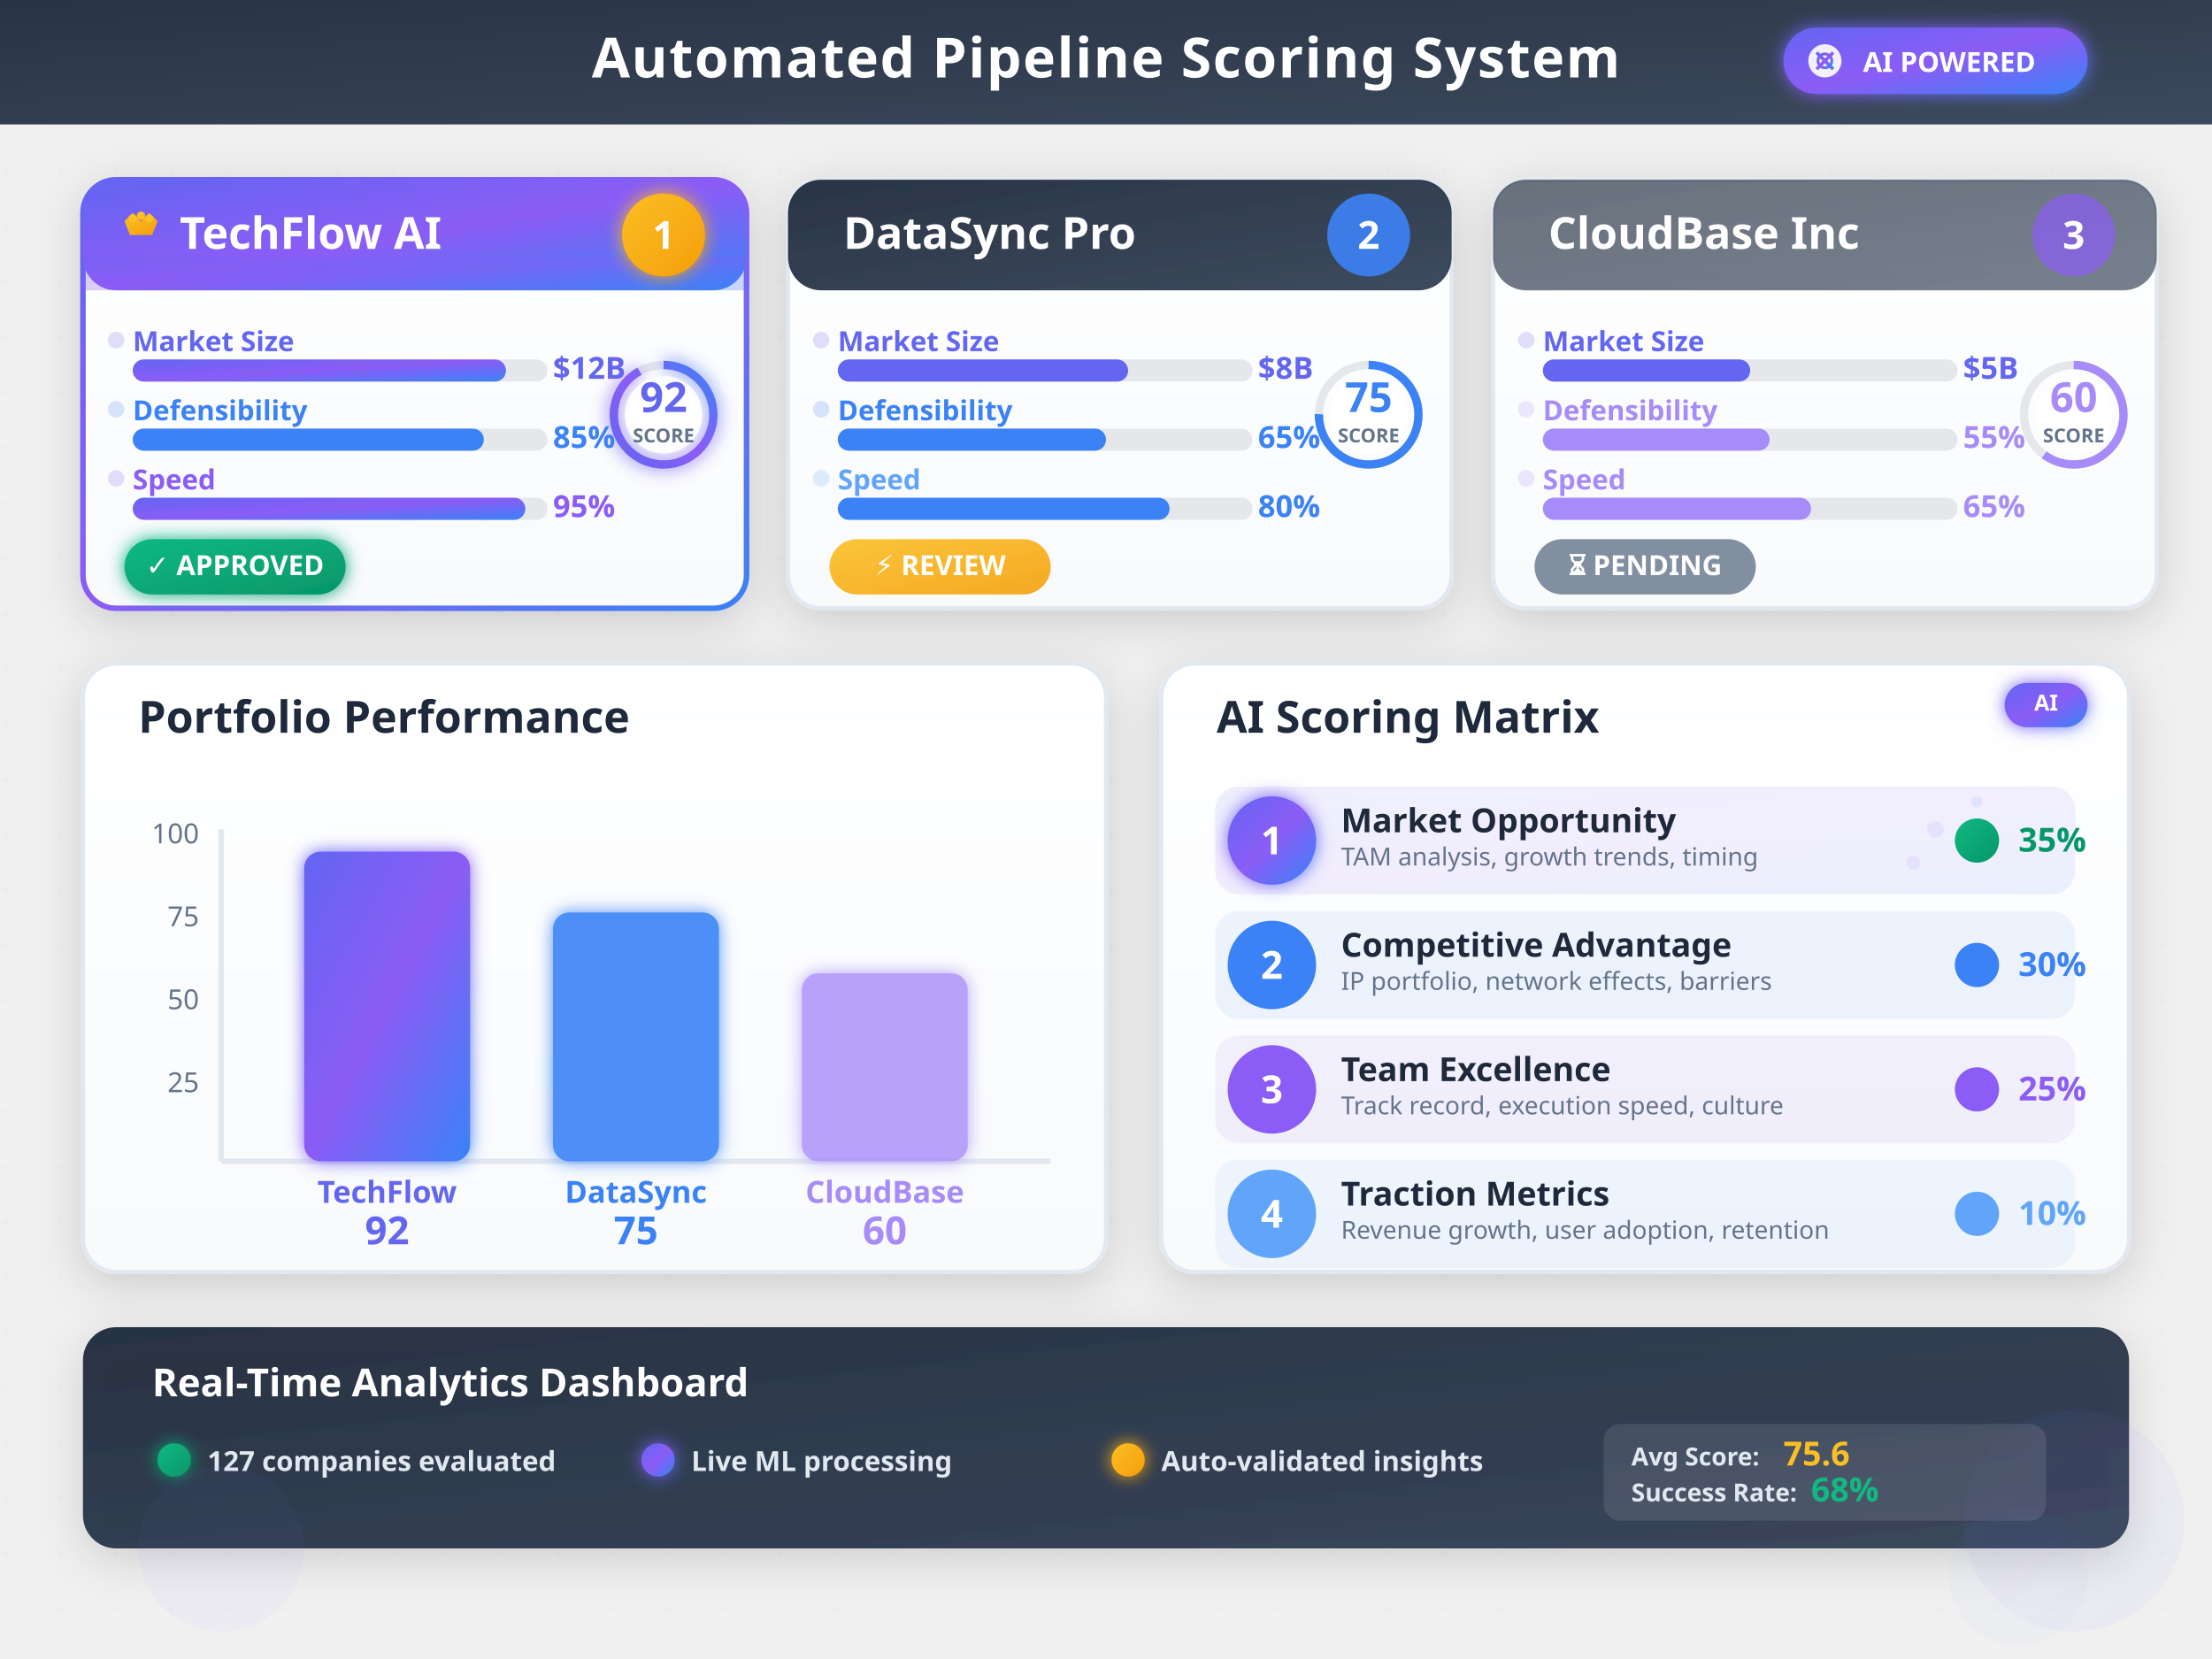
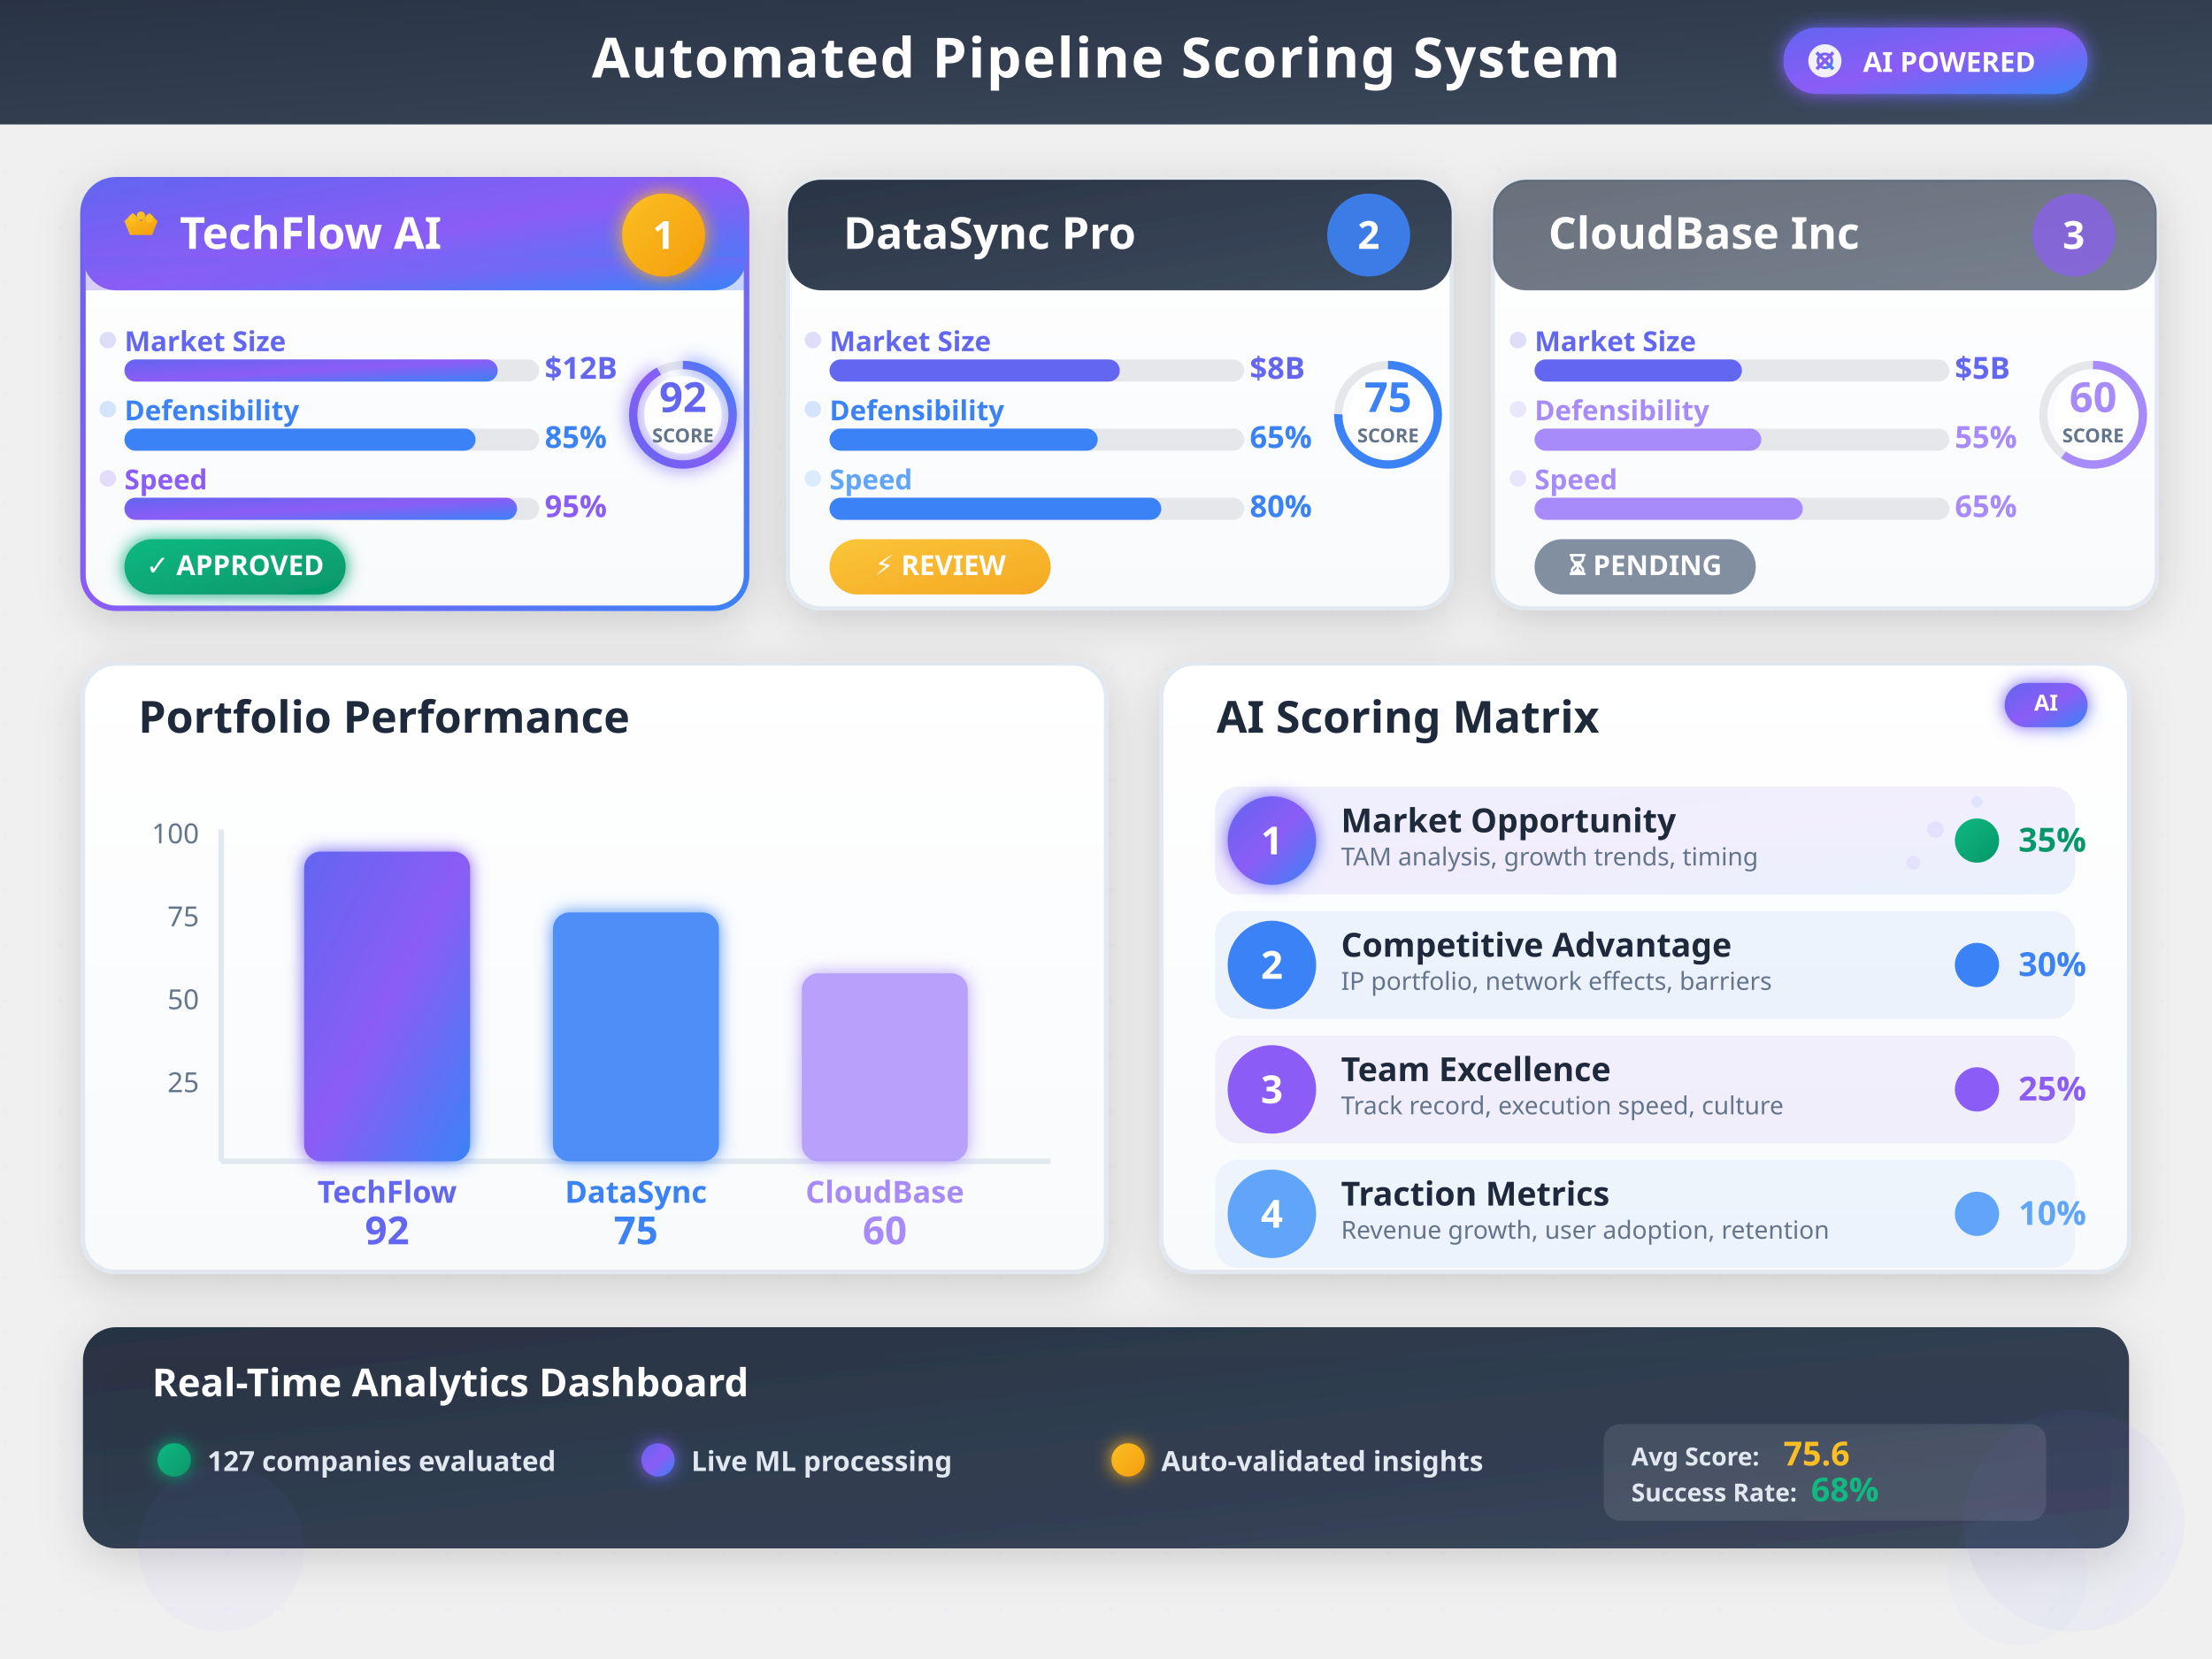
<svg xmlns="http://www.w3.org/2000/svg" width="800" height="600" viewBox="0 0 800 600" style="background: linear-gradient(135deg, #f8fafc 0%, #f1f5f9 100%);">
  <defs>
    <linearGradient id="purpleBlue" x1="0%" y1="0%" x2="100%" y2="100%">
      <stop offset="0%" style="stop-color:#6366f1;stop-opacity:1" />
      <stop offset="50%" style="stop-color:#8b5cf6;stop-opacity:1" />
      <stop offset="100%" style="stop-color:#3b82f6;stop-opacity:1" />
    </linearGradient>
    <linearGradient id="goldGradient" x1="0%" y1="0%" x2="100%" y2="100%">
      <stop offset="0%" style="stop-color:#fbbf24;stop-opacity:1" />
      <stop offset="100%" style="stop-color:#f59e0b;stop-opacity:1" />
    </linearGradient>
    <linearGradient id="greenGradient" x1="0%" y1="0%" x2="100%" y2="100%">
      <stop offset="0%" style="stop-color:#10b981;stop-opacity:1" />
      <stop offset="100%" style="stop-color:#059669;stop-opacity:1" />
    </linearGradient>
    <linearGradient id="cardGradient" x1="0%" y1="0%" x2="0%" y2="100%">
      <stop offset="0%" style="stop-color:#ffffff;stop-opacity:1" />
      <stop offset="100%" style="stop-color:#f8fafc;stop-opacity:1" />
    </linearGradient>
    <linearGradient id="headerGradient" x1="0%" y1="0%" x2="100%" y2="100%">
      <stop offset="0%" style="stop-color:#1e293b;stop-opacity:0.95" />
      <stop offset="100%" style="stop-color:#334155;stop-opacity:0.95" />
    </linearGradient>
    <filter id="cardShadow" x="-50%" y="-50%" width="200%" height="200%">
      <feGaussianBlur in="SourceAlpha" stdDeviation="8" />
      <feOffset dx="0" dy="4" result="offsetblur" />
      <feComponentTransfer>
        <feFuncA type="linear" slope="0.15" />
      </feComponentTransfer>
      <feMerge>
        <feMergeNode />
        <feMergeNode in="SourceGraphic" />
      </feMerge>
    </filter>
    <filter id="glowEffect" x="-50%" y="-50%" width="200%" height="200%">
      <feGaussianBlur in="SourceGraphic" stdDeviation="3" result="coloredBlur" />
      <feMerge>
        <feMergeNode in="coloredBlur" />
        <feMergeNode in="SourceGraphic" />
      </feMerge>
    </filter>
    <filter id="innerShadow" x="-50%" y="-50%" width="200%" height="200%">
      <feGaussianBlur in="SourceGraphic" stdDeviation="2" />
      <feOffset dx="0" dy="2" />
      <feComposite operator="over" />
    </filter>
    <pattern id="dots" x="0" y="0" width="20" height="20" patternUnits="userSpaceOnUse">
      <circle cx="2" cy="2" r="1" fill="#e2e8f0" opacity="0.3" />
    </pattern>
  </defs>
  <rect width="800" height="600" fill="url(#dots)" />
  <rect x="0" y="0" width="800" height="45" fill="url(#headerGradient)" />
  <text x="400" y="28" font-family="'Segoe UI', system-ui, -apple-system, sans-serif" font-size="20" font-weight="700" fill="white" text-anchor="middle" letter-spacing="0.5px">
    Automated Pipeline Scoring System
  </text>
  <g transform="translate(680, 22)">
    <rect x="-35" y="-12" width="110" height="24" rx="12" fill="url(#purpleBlue)" filter="url(#glowEffect)" />
    <circle cx="-20" cy="0" r="6" fill="white" opacity="0.9" />
    <path d="M -23,-3 L -17,3 M -23,3 L -17,-3" stroke="url(#purpleBlue)" stroke-width="1.2" fill="none" />
    <circle cx="-20" cy="0" r="2.5" fill="none" stroke="url(#purpleBlue)" stroke-width="1" />
    <text x="25" y="4" font-family="'Segoe UI', system-ui, sans-serif" font-size="10" font-weight="600" fill="white" text-anchor="middle">AI POWERED</text>
  </g>
  <g transform="translate(30, 65)" filter="url(#cardShadow)">
    <rect width="240" height="155" rx="12" fill="url(#cardGradient)" stroke="url(#purpleBlue)" stroke-width="2" />
    <rect width="240" height="40" rx="12" fill="url(#purpleBlue)" />
    <rect x="0" y="28" width="240" height="12" fill="url(#purpleBlue)" opacity="0.3" />
    <g transform="translate(15, 20)">
      <path d="M 0,-5 L 3,-8 L 6,-5 L 9,-8 L 12,-5 L 10,0 L 2,0 Z" fill="url(#goldGradient)" />
      <circle cx="3" cy="-6" r="1.5" fill="#fbbf24" />
      <circle cx="6" cy="-7" r="1.5" fill="#fbbf24" />
      <circle cx="9" cy="-6" r="1.5" fill="#fbbf24" />
    </g>
    <text x="35" y="25" font-family="'Segoe UI', system-ui, sans-serif" font-size="16" font-weight="700" fill="white">
      TechFlow AI
    </text>
    <g transform="translate(210, 20)">
      <circle cx="0" cy="0" r="15" fill="url(#goldGradient)" filter="url(#glowEffect)" />
      <text x="0" y="5" font-family="'Segoe UI', system-ui, sans-serif" font-size="14" font-weight="800" fill="white" text-anchor="middle">1</text>
    </g>
-     <g transform="translate(210, 85)">
+     <g transform="translate(217, 85)">
      <circle cx="0" cy="0" r="18" fill="none" stroke="#e5e7eb" stroke-width="3" />
      <circle cx="0" cy="0" r="18" fill="none" stroke="url(#purpleBlue)" stroke-width="3" stroke-dasharray="113" stroke-dashoffset="9" transform="rotate(-90)" filter="url(#glowEffect)" />
      <circle cx="0" cy="0" r="14" fill="white" opacity="0.9" />
      <text x="0" y="-1" font-family="'Segoe UI', system-ui, sans-serif" font-size="15" font-weight="800" fill="#6366f1" text-anchor="middle">92</text>
      <text x="0" y="10" font-family="'Segoe UI', system-ui, sans-serif" font-size="7" font-weight="600" fill="#64748b" text-anchor="middle">SCORE</text>
    </g>
-     <g transform="translate(9, 55)">
+     <g transform="translate(6, 55)">
      <circle cx="3" cy="3" r="3" fill="#6366f1" opacity="0.2" />
      <text x="9" y="7" font-family="'Segoe UI', system-ui, sans-serif" font-size="10" font-weight="600" fill="#6366f1">Market Size</text>
      <rect x="9" y="10" width="150" height="8" rx="4" fill="#e5e7eb" />
      <rect x="9" y="10" width="135" height="8" rx="4" fill="url(#purpleBlue)" />
      <text x="161" y="17" font-family="'Segoe UI', system-ui, sans-serif" font-size="11" font-weight="700" fill="#6366f1">$12B</text>
      <circle cx="3" cy="28" r="3" fill="#3b82f6" opacity="0.2" />
      <text x="9" y="32" font-family="'Segoe UI', system-ui, sans-serif" font-size="10" font-weight="600" fill="#3b82f6">Defensibility</text>
      <rect x="9" y="35" width="150" height="8" rx="4" fill="#e5e7eb" />
      <rect x="9" y="35" width="127" height="8" rx="4" fill="#3b82f6" />
      <text x="161" y="42" font-family="'Segoe UI', system-ui, sans-serif" font-size="11" font-weight="700" fill="#3b82f6">85%</text>
      <circle cx="3" cy="53" r="3" fill="#8b5cf6" opacity="0.2" />
      <text x="9" y="57" font-family="'Segoe UI', system-ui, sans-serif" font-size="10" font-weight="600" fill="#8b5cf6">Speed</text>
      <rect x="9" y="60" width="150" height="8" rx="4" fill="#e5e7eb" />
      <rect x="9" y="60" width="142" height="8" rx="4" fill="url(#purpleBlue)" />
      <text x="161" y="67" font-family="'Segoe UI', system-ui, sans-serif" font-size="11" font-weight="700" fill="#8b5cf6">95%</text>
    </g>
    <rect x="15" y="130" width="80" height="20" rx="10" fill="url(#greenGradient)" filter="url(#glowEffect)" />
    <text x="55" y="143" font-family="'Segoe UI', system-ui, sans-serif" font-size="10" font-weight="700" fill="white" text-anchor="middle">✓ APPROVED</text>
  </g>
  <g transform="translate(285, 65)" filter="url(#cardShadow)">
    <rect width="240" height="155" rx="12" fill="url(#cardGradient)" stroke="#e2e8f0" stroke-width="1.5" />
    <rect width="240" height="40" rx="12" fill="url(#headerGradient)" />
    <text x="20" y="25" font-family="'Segoe UI', system-ui, sans-serif" font-size="16" font-weight="600" fill="white">
      DataSync Pro
    </text>
    <g transform="translate(210, 20)">
      <circle cx="0" cy="0" r="15" fill="#3b82f6" opacity="0.9" />
      <text x="0" y="5" font-family="'Segoe UI', system-ui, sans-serif" font-size="14" font-weight="700" fill="white" text-anchor="middle">2</text>
    </g>
-     <g transform="translate(210, 85)">
+     <g transform="translate(217, 85)">
      <circle cx="0" cy="0" r="18" fill="none" stroke="#e5e7eb" stroke-width="3" />
      <circle cx="0" cy="0" r="18" fill="none" stroke="#3b82f6" stroke-width="3" stroke-dasharray="113" stroke-dashoffset="28" transform="rotate(-90)" />
      <circle cx="0" cy="0" r="14" fill="white" opacity="0.9" />
      <text x="0" y="-1" font-family="'Segoe UI', system-ui, sans-serif" font-size="15" font-weight="800" fill="#3b82f6" text-anchor="middle">75</text>
      <text x="0" y="10" font-family="'Segoe UI', system-ui, sans-serif" font-size="7" font-weight="600" fill="#64748b" text-anchor="middle">SCORE</text>
    </g>
-     <g transform="translate(9, 55)">
+     <g transform="translate(6, 55)">
      <circle cx="3" cy="3" r="3" fill="#6366f1" opacity="0.2" />
      <text x="9" y="7" font-family="'Segoe UI', system-ui, sans-serif" font-size="10" font-weight="600" fill="#6366f1">Market Size</text>
      <rect x="9" y="10" width="150" height="8" rx="4" fill="#e5e7eb" />
      <rect x="9" y="10" width="105" height="8" rx="4" fill="#6366f1" />
      <text x="161" y="17" font-family="'Segoe UI', system-ui, sans-serif" font-size="11" font-weight="700" fill="#6366f1">$8B</text>
      <circle cx="3" cy="28" r="3" fill="#3b82f6" opacity="0.2" />
      <text x="9" y="32" font-family="'Segoe UI', system-ui, sans-serif" font-size="10" font-weight="600" fill="#3b82f6">Defensibility</text>
      <rect x="9" y="35" width="150" height="8" rx="4" fill="#e5e7eb" />
      <rect x="9" y="35" width="97" height="8" rx="4" fill="#3b82f6" />
      <text x="161" y="42" font-family="'Segoe UI', system-ui, sans-serif" font-size="11" font-weight="700" fill="#3b82f6">65%</text>
      <circle cx="3" cy="53" r="3" fill="#60a5fa" opacity="0.2" />
      <text x="9" y="57" font-family="'Segoe UI', system-ui, sans-serif" font-size="10" font-weight="600" fill="#60a5fa">Speed</text>
      <rect x="9" y="60" width="150" height="8" rx="4" fill="#e5e7eb" />
      <rect x="9" y="60" width="120" height="8" rx="4" fill="#3b82f6" />
      <text x="161" y="67" font-family="'Segoe UI', system-ui, sans-serif" font-size="11" font-weight="700" fill="#3b82f6">80%</text>
    </g>
    <rect x="15" y="130" width="80" height="20" rx="10" fill="url(#goldGradient)" opacity="0.9" />
    <text x="55" y="143" font-family="'Segoe UI', system-ui, sans-serif" font-size="10" font-weight="700" fill="white" text-anchor="middle">⚡ REVIEW</text>
  </g>
  <g transform="translate(540, 65)" filter="url(#cardShadow)">
    <rect width="240" height="155" rx="12" fill="url(#cardGradient)" stroke="#e2e8f0" stroke-width="1.5" />
    <rect width="240" height="40" rx="12" fill="url(#headerGradient)" opacity="0.7" />
    <text x="20" y="25" font-family="'Segoe UI', system-ui, sans-serif" font-size="16" font-weight="600" fill="white">
      CloudBase Inc
    </text>
    <g transform="translate(210, 20)">
      <circle cx="0" cy="0" r="15" fill="#8b5cf6" opacity="0.7" />
      <text x="0" y="5" font-family="'Segoe UI', system-ui, sans-serif" font-size="14" font-weight="700" fill="white" text-anchor="middle">3</text>
    </g>
-     <g transform="translate(210, 85)">
+     <g transform="translate(217, 85)">
      <circle cx="0" cy="0" r="18" fill="none" stroke="#e5e7eb" stroke-width="3" />
      <circle cx="0" cy="0" r="18" fill="none" stroke="#a78bfa" stroke-width="3" stroke-dasharray="113" stroke-dashoffset="45" transform="rotate(-90)" />
      <circle cx="0" cy="0" r="14" fill="white" opacity="0.9" />
      <text x="0" y="-1" font-family="'Segoe UI', system-ui, sans-serif" font-size="15" font-weight="800" fill="#a78bfa" text-anchor="middle">60</text>
      <text x="0" y="10" font-family="'Segoe UI', system-ui, sans-serif" font-size="7" font-weight="600" fill="#64748b" text-anchor="middle">SCORE</text>
    </g>
-     <g transform="translate(9, 55)">
+     <g transform="translate(6, 55)">
      <circle cx="3" cy="3" r="3" fill="#6366f1" opacity="0.2" />
      <text x="9" y="7" font-family="'Segoe UI', system-ui, sans-serif" font-size="10" font-weight="600" fill="#6366f1">Market Size</text>
      <rect x="9" y="10" width="150" height="8" rx="4" fill="#e5e7eb" />
      <rect x="9" y="10" width="75" height="8" rx="4" fill="#6366f1" />
      <text x="161" y="17" font-family="'Segoe UI', system-ui, sans-serif" font-size="11" font-weight="700" fill="#6366f1">$5B</text>
      <circle cx="3" cy="28" r="3" fill="#a78bfa" opacity="0.2" />
      <text x="9" y="32" font-family="'Segoe UI', system-ui, sans-serif" font-size="10" font-weight="600" fill="#a78bfa">Defensibility</text>
      <rect x="9" y="35" width="150" height="8" rx="4" fill="#e5e7eb" />
      <rect x="9" y="35" width="82" height="8" rx="4" fill="#a78bfa" />
      <text x="161" y="42" font-family="'Segoe UI', system-ui, sans-serif" font-size="11" font-weight="700" fill="#a78bfa">55%</text>
      <circle cx="3" cy="53" r="3" fill="#a78bfa" opacity="0.2" />
      <text x="9" y="57" font-family="'Segoe UI', system-ui, sans-serif" font-size="10" font-weight="600" fill="#a78bfa">Speed</text>
      <rect x="9" y="60" width="150" height="8" rx="4" fill="#e5e7eb" />
      <rect x="9" y="60" width="97" height="8" rx="4" fill="#a78bfa" />
      <text x="161" y="67" font-family="'Segoe UI', system-ui, sans-serif" font-size="11" font-weight="700" fill="#a78bfa">65%</text>
    </g>
    <rect x="15" y="130" width="80" height="20" rx="10" fill="#64748b" opacity="0.8" />
    <text x="55" y="143" font-family="'Segoe UI', system-ui, sans-serif" font-size="10" font-weight="700" fill="white" text-anchor="middle">⏳ PENDING</text>
  </g>
  <g transform="translate(30, 240)">
    <rect width="370" height="220" rx="12" fill="url(#cardGradient)" stroke="#e2e8f0" stroke-width="1.5" filter="url(#cardShadow)" />
    <text x="20" y="25" font-family="'Segoe UI', system-ui, sans-serif" font-size="16" font-weight="700" fill="#1e293b">
      Portfolio Performance
    </text>
    <line x1="50" y1="180" x2="350" y2="180" stroke="#e2e8f0" stroke-width="2" />
    <line x1="50" y1="60" x2="50" y2="180" stroke="#e2e8f0" stroke-width="2" />
    <text x="42" y="65" font-family="'Segoe UI', system-ui, sans-serif" font-size="10" fill="#64748b" text-anchor="end">100</text>
    <text x="42" y="95" font-family="'Segoe UI', system-ui, sans-serif" font-size="10" fill="#64748b" text-anchor="end">75</text>
    <text x="42" y="125" font-family="'Segoe UI', system-ui, sans-serif" font-size="10" fill="#64748b" text-anchor="end">50</text>
    <text x="42" y="155" font-family="'Segoe UI', system-ui, sans-serif" font-size="10" fill="#64748b" text-anchor="end">25</text>
    <rect x="80" y="68" width="60" height="112" rx="6" fill="url(#purpleBlue)" filter="url(#glowEffect)" />
    <text x="110" y="195" font-family="'Segoe UI', system-ui, sans-serif" font-size="11" font-weight="600" fill="#6366f1" text-anchor="middle">TechFlow</text>
    <text x="110" y="210" font-family="'Segoe UI', system-ui, sans-serif" font-size="14" font-weight="800" fill="#6366f1" text-anchor="middle">92</text>
    <rect x="170" y="90" width="60" height="90" rx="6" fill="#3b82f6" opacity="0.9" filter="url(#glowEffect)" />
    <text x="200" y="195" font-family="'Segoe UI', system-ui, sans-serif" font-size="11" font-weight="600" fill="#3b82f6" text-anchor="middle">DataSync</text>
    <text x="200" y="210" font-family="'Segoe UI', system-ui, sans-serif" font-size="14" font-weight="800" fill="#3b82f6" text-anchor="middle">75</text>
    <rect x="260" y="112" width="60" height="68" rx="6" fill="#a78bfa" opacity="0.8" filter="url(#glowEffect)" />
    <text x="290" y="195" font-family="'Segoe UI', system-ui, sans-serif" font-size="11" font-weight="600" fill="#a78bfa" text-anchor="middle">CloudBase</text>
    <text x="290" y="210" font-family="'Segoe UI', system-ui, sans-serif" font-size="14" font-weight="800" fill="#a78bfa" text-anchor="middle">60</text>
  </g>
  <g transform="translate(420, 240)">
    <rect width="350" height="220" rx="12" fill="url(#cardGradient)" stroke="#e2e8f0" stroke-width="1.5" filter="url(#cardShadow)" />
    <text x="20" y="25" font-family="'Segoe UI', system-ui, sans-serif" font-size="16" font-weight="700" fill="#1e293b">
      AI Scoring Matrix
    </text>
    <g transform="translate(320, 15)">
      <rect x="-15" y="-8" width="30" height="16" rx="8" fill="url(#purpleBlue)" filter="url(#glowEffect)" />
      <text x="0" y="2" font-family="'Segoe UI', system-ui, sans-serif" font-size="8" font-weight="600" fill="white" text-anchor="middle">AI</text>
    </g>
    <g transform="translate(20, 45)">
      <rect x="0" y="0" width="310" height="38" rx="8" fill="url(#purpleBlue)" opacity="0.1" stroke="url(#purpleBlue)" stroke-width="1" />
      <circle cx="20" cy="19" r="16" fill="url(#purpleBlue)" filter="url(#glowEffect)" />
      <text x="20" y="24" font-family="'Segoe UI', system-ui, sans-serif" font-size="14" font-weight="800" fill="white" text-anchor="middle">1</text>
      <text x="45" y="16" font-family="'Segoe UI', system-ui, sans-serif" font-size="12" font-weight="700" fill="#1e293b">Market Opportunity</text>
      <text x="45" y="28" font-family="'Segoe UI', system-ui, sans-serif" font-size="9" fill="#64748b">TAM analysis, growth trends, timing</text>
      <circle cx="275" cy="19" r="8" fill="url(#greenGradient)" />
      <text x="290" y="23" font-family="'Segoe UI', system-ui, sans-serif" font-size="12" font-weight="800" fill="#059669">35%</text>
      <rect x="0" y="45" width="310" height="38" rx="8" fill="#3b82f6" opacity="0.08" stroke="#3b82f6" stroke-width="1" />
      <circle cx="20" cy="64" r="16" fill="#3b82f6" />
      <text x="20" y="69" font-family="'Segoe UI', system-ui, sans-serif" font-size="14" font-weight="800" fill="white" text-anchor="middle">2</text>
      <text x="45" y="61" font-family="'Segoe UI', system-ui, sans-serif" font-size="12" font-weight="700" fill="#1e293b">Competitive Advantage</text>
      <text x="45" y="73" font-family="'Segoe UI', system-ui, sans-serif" font-size="9" fill="#64748b">IP portfolio, network effects, barriers</text>
      <circle cx="275" cy="64" r="8" fill="#3b82f6" />
      <text x="290" y="68" font-family="'Segoe UI', system-ui, sans-serif" font-size="12" font-weight="800" fill="#3b82f6">30%</text>
      <rect x="0" y="90" width="310" height="38" rx="8" fill="#8b5cf6" opacity="0.08" stroke="#8b5cf6" stroke-width="1" />
      <circle cx="20" cy="109" r="16" fill="#8b5cf6" />
      <text x="20" y="114" font-family="'Segoe UI', system-ui, sans-serif" font-size="14" font-weight="800" fill="white" text-anchor="middle">3</text>
      <text x="45" y="106" font-family="'Segoe UI', system-ui, sans-serif" font-size="12" font-weight="700" fill="#1e293b">Team Excellence</text>
      <text x="45" y="118" font-family="'Segoe UI', system-ui, sans-serif" font-size="9" fill="#64748b">Track record, execution speed, culture</text>
      <circle cx="275" cy="109" r="8" fill="#8b5cf6" />
      <text x="290" y="113" font-family="'Segoe UI', system-ui, sans-serif" font-size="12" font-weight="800" fill="#8b5cf6">25%</text>
      <rect x="0" y="135" width="310" height="38" rx="8" fill="#60a5fa" opacity="0.08" stroke="#60a5fa" stroke-width="1" />
      <circle cx="20" cy="154" r="16" fill="#60a5fa" />
      <text x="20" y="159" font-family="'Segoe UI', system-ui, sans-serif" font-size="14" font-weight="800" fill="white" text-anchor="middle">4</text>
      <text x="45" y="151" font-family="'Segoe UI', system-ui, sans-serif" font-size="12" font-weight="700" fill="#1e293b">Traction Metrics</text>
      <text x="45" y="163" font-family="'Segoe UI', system-ui, sans-serif" font-size="9" fill="#64748b">Revenue growth, user adoption, retention</text>
      <circle cx="275" cy="154" r="8" fill="#60a5fa" />
      <text x="290" y="158" font-family="'Segoe UI', system-ui, sans-serif" font-size="12" font-weight="800" fill="#60a5fa">10%</text>
    </g>
  </g>
  <g transform="translate(30, 480)">
    <rect x="0" y="0" width="740" height="80" rx="12" fill="url(#headerGradient)" filter="url(#cardShadow)" />
    <text x="25" y="25" font-family="'Segoe UI', system-ui, sans-serif" font-size="14" font-weight="700" fill="white">
      Real-Time Analytics Dashboard
    </text>
    <g transform="translate(25, 40)">
      <circle cx="8" cy="8" r="6" fill="url(#greenGradient)" filter="url(#glowEffect)" />
      <text x="20" y="12" font-family="'Segoe UI', system-ui, sans-serif" font-size="10" font-weight="600" fill="#e2e8f0">127 companies evaluated</text>
    </g>
    <g transform="translate(200, 40)">
      <circle cx="8" cy="8" r="6" fill="url(#purpleBlue)" filter="url(#glowEffect)" />
      <text x="20" y="12" font-family="'Segoe UI', system-ui, sans-serif" font-size="10" font-weight="600" fill="#e2e8f0">Live ML processing</text>
    </g>
    <g transform="translate(370, 40)">
      <circle cx="8" cy="8" r="6" fill="url(#goldGradient)" filter="url(#glowEffect)" />
      <text x="20" y="12" font-family="'Segoe UI', system-ui, sans-serif" font-size="10" font-weight="600" fill="#e2e8f0">Auto-validated insights</text>
    </g>
    <g transform="translate(550, 35)">
      <rect x="0" y="0" width="160" height="35" rx="6" fill="white" opacity="0.1" />
      <text x="10" y="15" font-family="'Segoe UI', system-ui, sans-serif" font-size="9" font-weight="600" fill="#e2e8f0">Avg Score: </text>
      <text x="65" y="15" font-family="'Segoe UI', system-ui, sans-serif" font-size="12" font-weight="800" fill="#fbbf24">75.6</text>
      <text x="10" y="28" font-family="'Segoe UI', system-ui, sans-serif" font-size="9" font-weight="600" fill="#e2e8f0">Success Rate: </text>
      <text x="75" y="28" font-family="'Segoe UI', system-ui, sans-serif" font-size="12" font-weight="800" fill="#10b981">68%</text>
    </g>
  </g>
  <circle cx="750" cy="550" r="40" fill="url(#purpleBlue)" opacity="0.05" />
  <circle cx="730" cy="570" r="25" fill="#3b82f6" opacity="0.03" />
  <circle cx="80" cy="560" r="30" fill="#8b5cf6" opacity="0.04" />
  <g transform="translate(700, 300)" opacity="0.1">
    <circle cx="0" cy="0" r="3" fill="url(#purpleBlue)" />
    <circle cx="15" cy="-10" r="2" fill="#3b82f6" />
    <circle cx="-8" cy="12" r="2.5" fill="#8b5cf6" />
  </g>
</svg>
